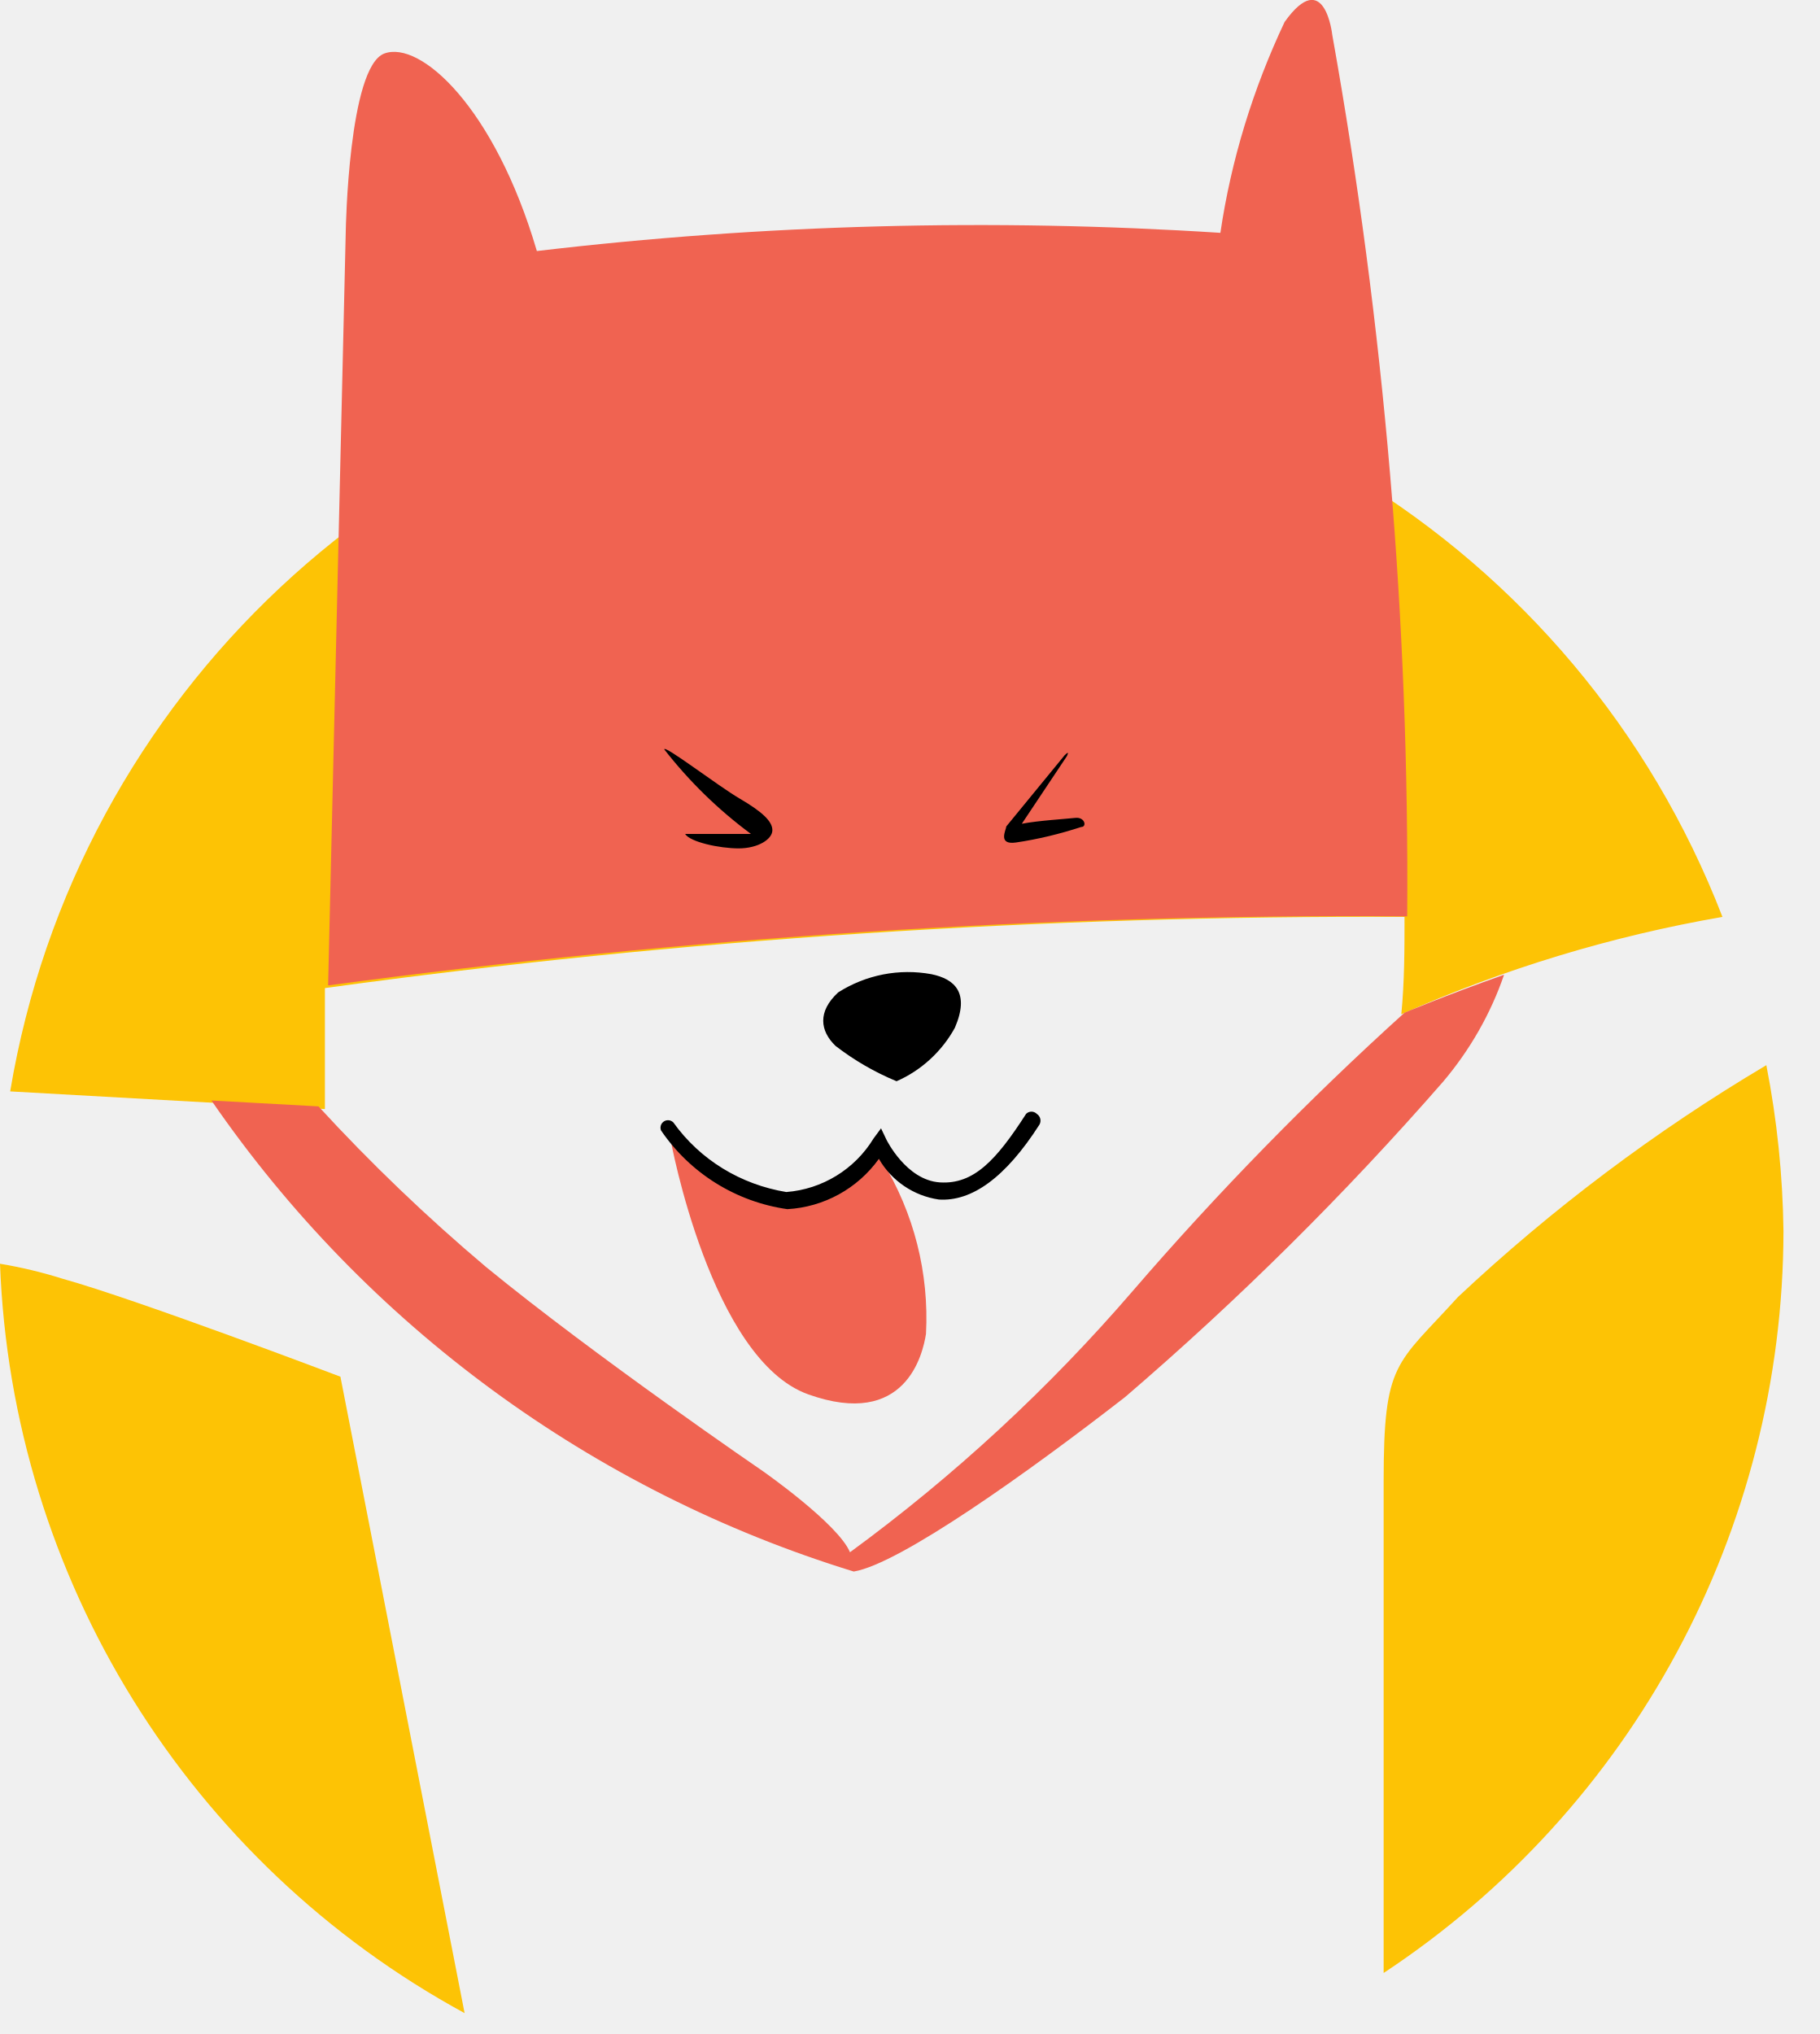
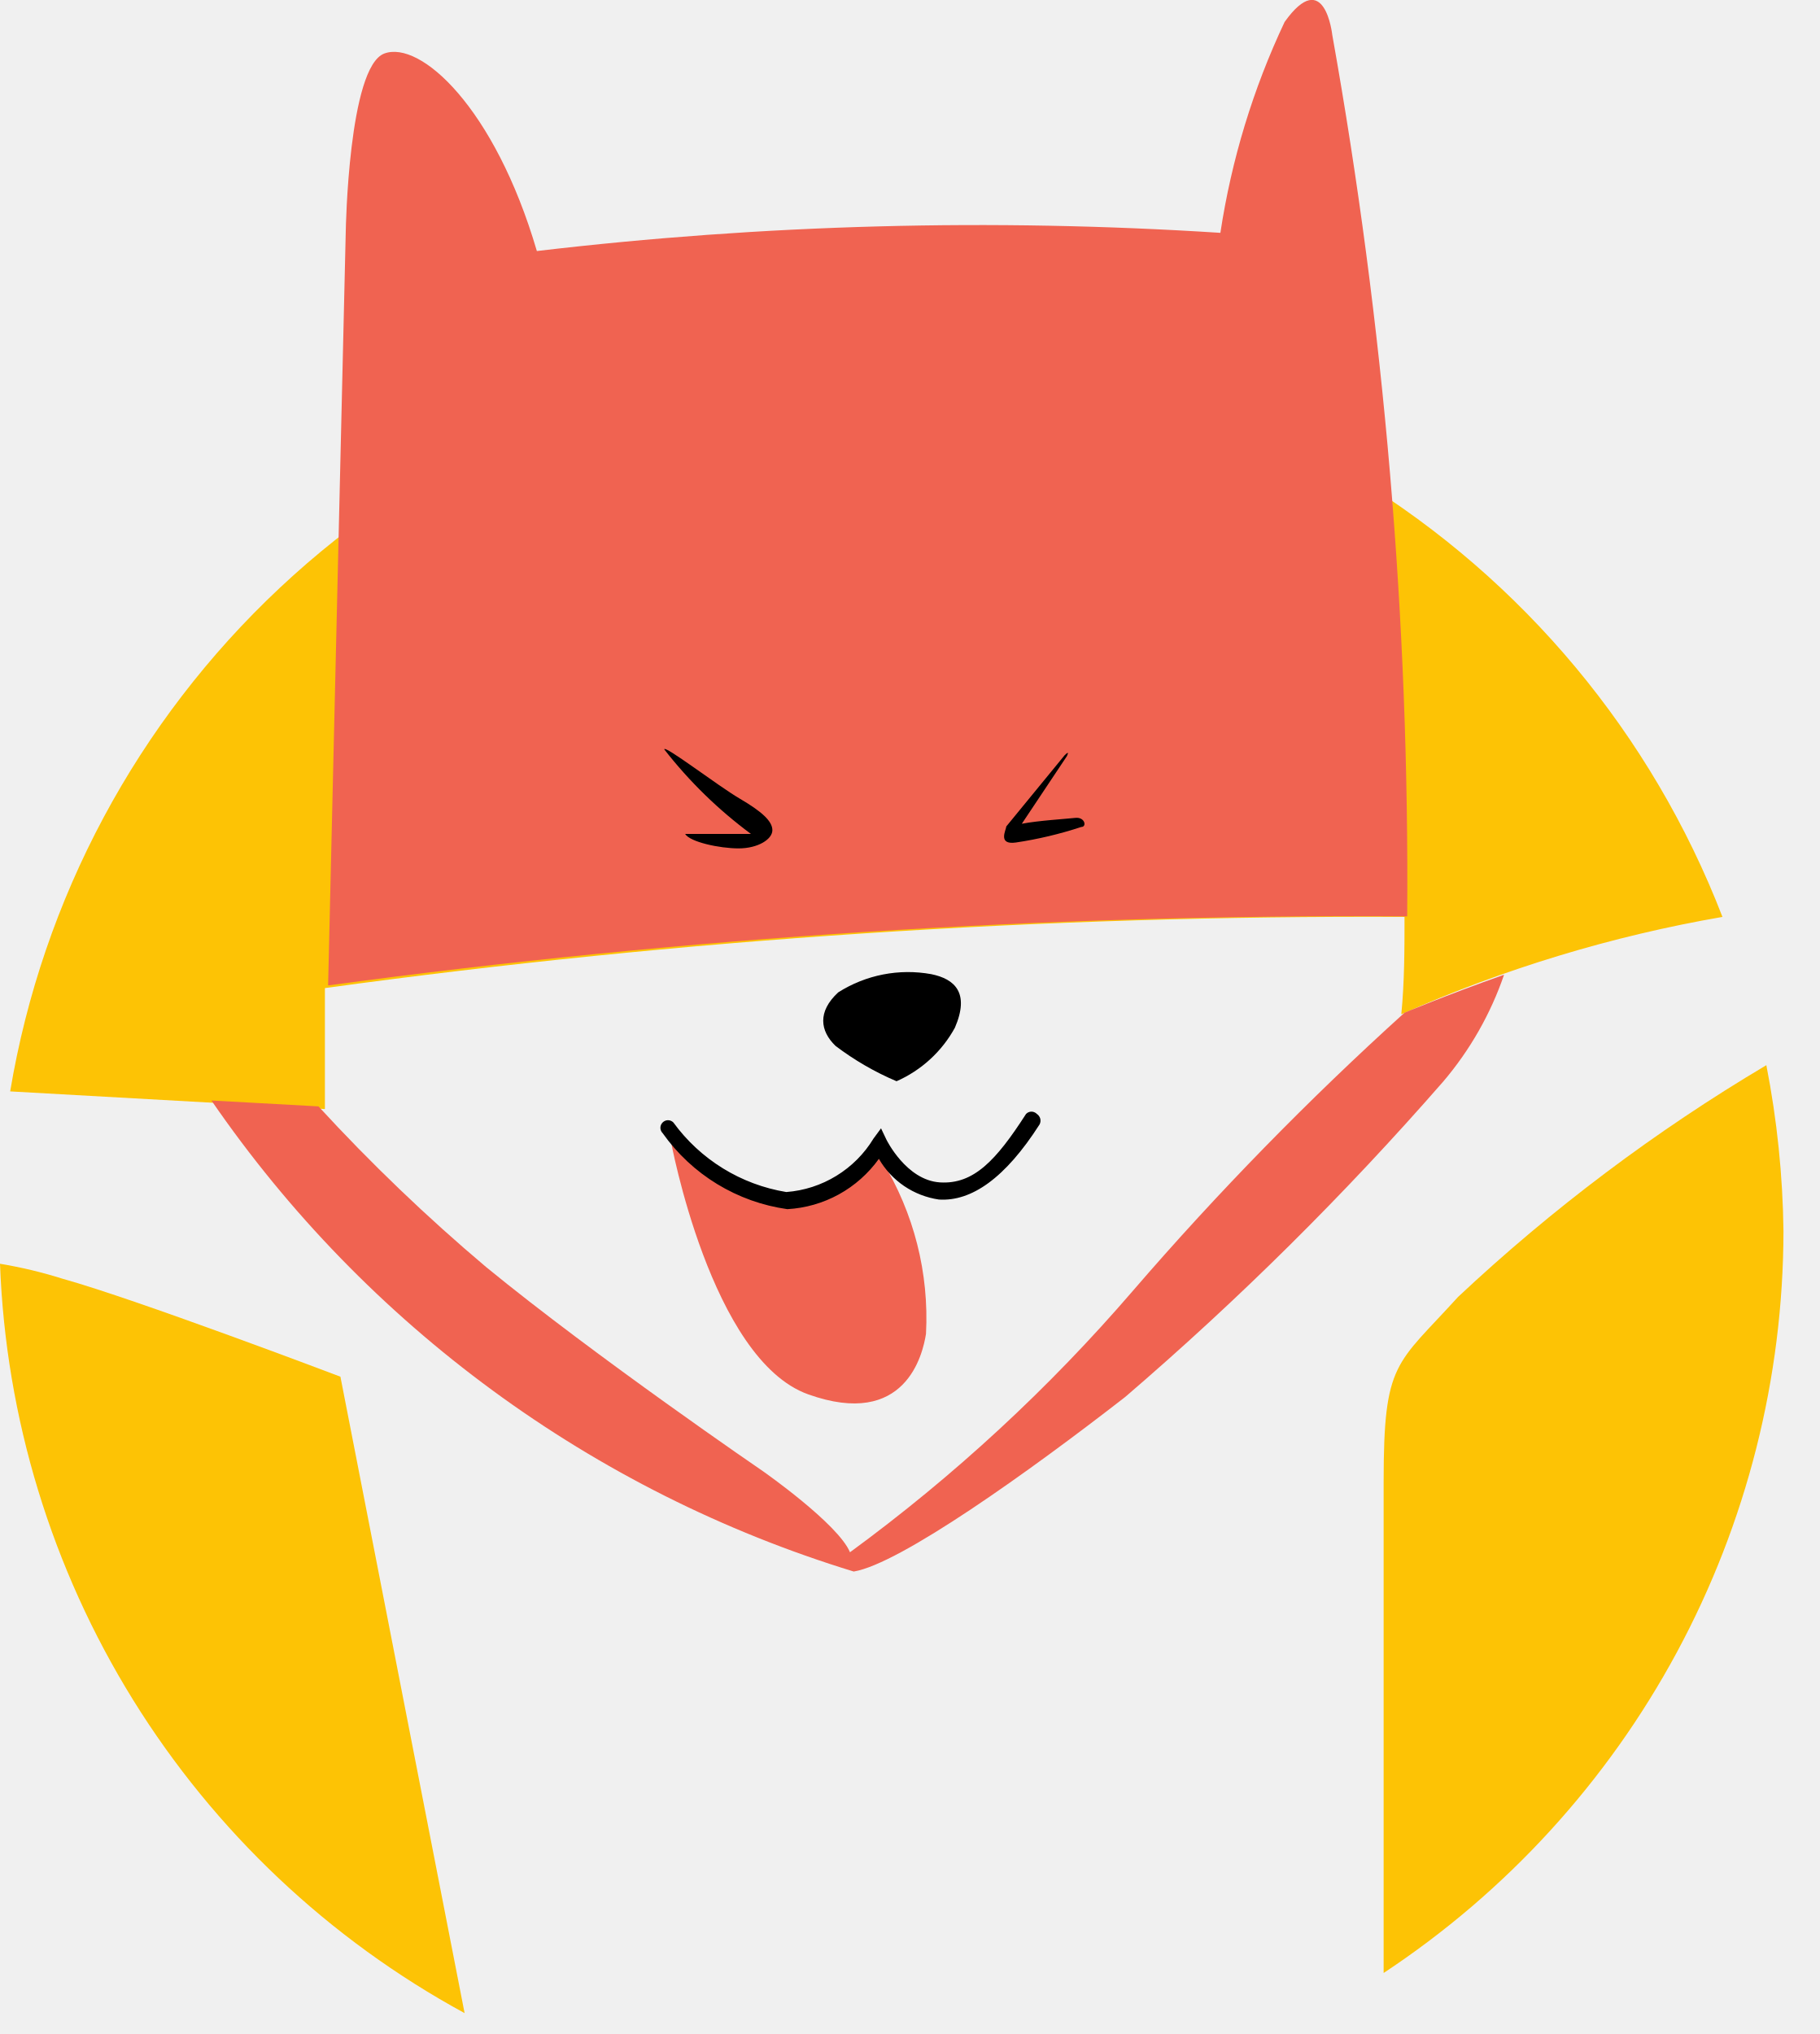
- <svg xmlns="http://www.w3.org/2000/svg" width="34" height="38" fill="none">
-   <g clip-path="url(#a)">
-     <path d="M6.07 20.72v-2.26c6.68-.92 13.42-1.36 20.17-1.33 0 .6 0 1.21-.06 1.82a25.52 25.52 0 0 1 6-1.82A16.67 16.67 0 0 0 .19 20.39l5.88.33ZM27.24 24.23c-1.16 1.28-1.39 1.2-1.39 3.45v9.18A16.64 16.64 0 0 0 33.32 23a17.3 17.3 0 0 0-.32-3.1 33.1 33.1 0 0 0-5.76 4.33ZM6.36 25.72s-3.79-1.44-5.19-1.83A8.54 8.54 0 0 0 0 23.61a16.65 16.65 0 0 0 8.68 14L6.36 25.72Z" fill="#FDC305" />
-     <path d="M26.29 17.12A89.8 89.8 0 0 0 24.89.65S24.75-.64 24 .41c-.59 1.25-1 2.58-1.2 3.94a70.34 70.34 0 0 0-12.77.34C9.24 2 7.85.75 7.18 1c-.67.25-.72 3.31-.72 3.31l-.33 14.1c6.68-.9 13.42-1.34 20.16-1.29Z" fill="#F06351" />
-     <path d="M12.41 14c0-.09 1 .68 1.41.92.41.24.61.42.61.59 0 .17-.27.34-.63.34s-.91-.12-1-.27h1.23A8.34 8.34 0 0 1 12.41 14ZM19.89 14.11l-1.09 1.33c0 .06-.17.35.18.3.41-.06.82-.16 1.22-.29.11 0 .07-.19-.11-.17-.18.02-.69.05-1 .11l.84-1.26s.07-.13-.04-.02ZM16.75 20.2c.46-.2.85-.56 1.09-1 .28-.65 0-.91-.44-1-.6-.11-1.22.01-1.74.34-.39.36-.34.72-.05 1 .35.27.73.49 1.14.66Z" fill="#000" />
-     <path d="M16.35 21.45c-.11.23-.27.43-.46.6-.28.23-.63.36-1 .38a2.15 2.15 0 0 1-1.47-.43 2.3 2.3 0 0 1-.53-.44c-.1-.11-.22-.2-.36-.26 0 0 .75 4.1 2.57 4.75 1.82.65 2.14-.75 2.2-1.13a5.61 5.61 0 0 0-.82-3.23c-.02-.31-.03-.11-.13-.24Z" fill="#F06351" />
-     <path d="M14.71 22.59a3.44 3.44 0 0 1-2.36-1.47.14.14 0 0 1 .03-.15.14.14 0 0 1 .2 0c.5.7 1.26 1.16 2.11 1.3a2.1 2.1 0 0 0 1.63-1l.14-.19.1.21s.37.76 1 .8c.63.04 1.05-.41 1.61-1.28a.14.14 0 0 1 .2 0 .15.15 0 0 1 .05.2c-.64 1-1.27 1.44-1.88 1.4a1.55 1.55 0 0 1-1.12-.76 2.26 2.26 0 0 1-1.71.94Z" fill="#000" />
-     <path d="M26.24 18.92a58.63 58.63 0 0 0-5.07 5.19A31.63 31.63 0 0 1 15.88 29c-.22-.53-1.62-1.51-1.62-1.51s-3.13-2.14-5.18-3.82a34.14 34.14 0 0 1-3.13-3l-2-.11c2.89 4.2 7.12 7.3 12 8.8.86-.14 3.27-1.86 5.07-3.26a58.13 58.13 0 0 0 5.94-5.89c.5-.59.89-1.27 1.14-2-1.1.39-1.86.71-1.86.71Z" fill="#F06351" />
+ <svg xmlns="http://www.w3.org/2000/svg" width="34" height="38" viewBox="0 0 34 38" fill="none">
+   <g clip-path="url(#clip0_153_267)">
+     <path d="M6.07 20.72V18.46C12.754 17.542 19.494 17.098 26.24 17.13C26.24 17.73 26.24 18.34 26.18 18.95C28.098 18.099 30.113 17.488 32.18 17.13C30.863 13.722 28.462 10.841 25.347 8.931C22.232 7.021 18.576 6.186 14.941 6.557C11.306 6.927 7.894 8.482 5.229 10.981C2.563 13.48 0.793 16.786 0.19 20.39L6.07 20.72Z" fill="#FDC305" />
+     <path d="M27.24 24.23C26.08 25.51 25.85 25.43 25.85 27.68C25.85 28.59 25.85 32.58 25.85 36.86C28.142 35.346 30.024 33.288 31.328 30.869C32.632 28.451 33.316 25.747 33.32 23C33.307 21.959 33.2 20.922 33 19.9C30.928 21.13 28.997 22.581 27.24 24.23Z" fill="#FDC305" />
+     <path d="M6.36 25.72C6.36 25.72 2.57 24.28 1.17 23.89C0.787 23.769 0.396 23.676 0 23.61C0.108 26.496 0.966 29.304 2.487 31.759C4.009 34.213 6.143 36.23 8.68 37.61L6.36 25.72Z" fill="#FDC305" />
+     <path d="M26.29 17.12C26.331 11.599 25.862 6.085 24.89 0.65C24.89 0.65 24.75 -0.64 24 0.41C23.411 1.658 23.007 2.985 22.8 4.35C18.542 4.076 14.268 4.19 10.03 4.69C9.24 2 7.85 0.75 7.18 1C6.51 1.25 6.46 4.31 6.46 4.31L6.13 18.41C12.811 17.506 19.548 17.075 26.29 17.12Z" fill="#F06351" />
+     <path d="M12.41 14C12.41 13.91 13.41 14.68 13.82 14.92C14.23 15.16 14.43 15.34 14.43 15.51C14.43 15.68 14.16 15.85 13.8 15.85C13.44 15.85 12.89 15.73 12.8 15.58H13.74H14.03C13.421 15.129 12.876 14.598 12.41 14Z" fill="black" />
+     <path d="M19.89 14.11L18.8 15.44C18.8 15.5 18.63 15.79 18.98 15.74C19.394 15.678 19.802 15.581 20.2 15.45C20.31 15.45 20.27 15.26 20.09 15.28C19.91 15.3 19.4 15.33 19.09 15.39L19.93 14.13C19.93 14.13 20 14 19.89 14.11Z" fill="black" />
+     <path d="M16.75 20.2C17.213 19.996 17.597 19.644 17.84 19.2C18.12 18.55 17.84 18.29 17.4 18.2C16.798 18.09 16.177 18.212 15.66 18.54C15.27 18.9 15.32 19.26 15.61 19.54C15.961 19.806 16.344 20.028 16.75 20.2Z" fill="black" />
+     <path d="M16.35 21.45C16.238 21.678 16.082 21.883 15.89 22.05C15.605 22.279 15.255 22.412 14.89 22.43C14.364 22.472 13.841 22.319 13.42 22C13.222 21.881 13.044 21.732 12.89 21.56C12.79 21.449 12.667 21.36 12.53 21.3C12.53 21.3 13.28 25.4 15.1 26.05C16.92 26.7 17.24 25.3 17.3 24.92C17.36 23.785 17.074 22.659 16.48 21.69C16.46 21.38 16.45 21.58 16.35 21.45Z" fill="#F06351" />
+     <path d="M14.71 22.59C14.245 22.525 13.799 22.365 13.398 22.121C12.998 21.877 12.651 21.553 12.38 21.17C12.367 21.157 12.356 21.141 12.349 21.124C12.342 21.107 12.338 21.089 12.338 21.07C12.338 21.051 12.342 21.033 12.349 21.016C12.356 20.999 12.367 20.983 12.38 20.97C12.393 20.957 12.409 20.946 12.426 20.939C12.443 20.932 12.461 20.928 12.48 20.928C12.499 20.928 12.517 20.932 12.534 20.939C12.551 20.946 12.567 20.957 12.58 20.97C13.085 21.664 13.843 22.131 14.69 22.27C15.022 22.245 15.343 22.141 15.626 21.967C15.91 21.793 16.148 21.554 16.32 21.27L16.46 21.08L16.56 21.29C16.56 21.29 16.93 22.05 17.56 22.09C18.19 22.13 18.61 21.68 19.17 20.81C19.183 20.797 19.199 20.786 19.216 20.779C19.233 20.772 19.251 20.768 19.27 20.768C19.289 20.768 19.307 20.772 19.324 20.779C19.341 20.786 19.357 20.797 19.37 20.81C19.402 20.831 19.425 20.863 19.435 20.9C19.444 20.937 19.439 20.977 19.42 21.01C18.78 22.01 18.15 22.45 17.54 22.41C17.308 22.376 17.087 22.29 16.893 22.159C16.699 22.027 16.537 21.853 16.42 21.65C16.223 21.924 15.968 22.151 15.672 22.314C15.376 22.477 15.047 22.571 14.71 22.59Z" fill="black" />
+     <path d="M26.24 18.92C24.445 20.544 22.751 22.277 21.17 24.11C19.599 25.936 17.824 27.577 15.88 29C15.66 28.47 14.26 27.49 14.26 27.49C14.26 27.49 11.13 25.35 9.08 23.67C7.974 22.737 6.929 21.735 5.95 20.67L3.95 20.56C6.84 24.765 11.07 27.868 15.95 29.36C16.81 29.22 19.22 27.5 21.02 26.1C23.139 24.282 25.124 22.313 26.96 20.21C27.462 19.621 27.849 18.942 28.1 18.21C27 18.6 26.24 18.92 26.24 18.92Z" fill="#F06351" />
  </g>
  <defs>
-     <clipPath id="a">
-       <path fill="#fff" d="M0 0h33.32v37.61H0z" />
+     <clipPath id="clip0_153_267">
+       <rect width="33.32" height="37.61" fill="white" />
    </clipPath>
  </defs>
</svg>
